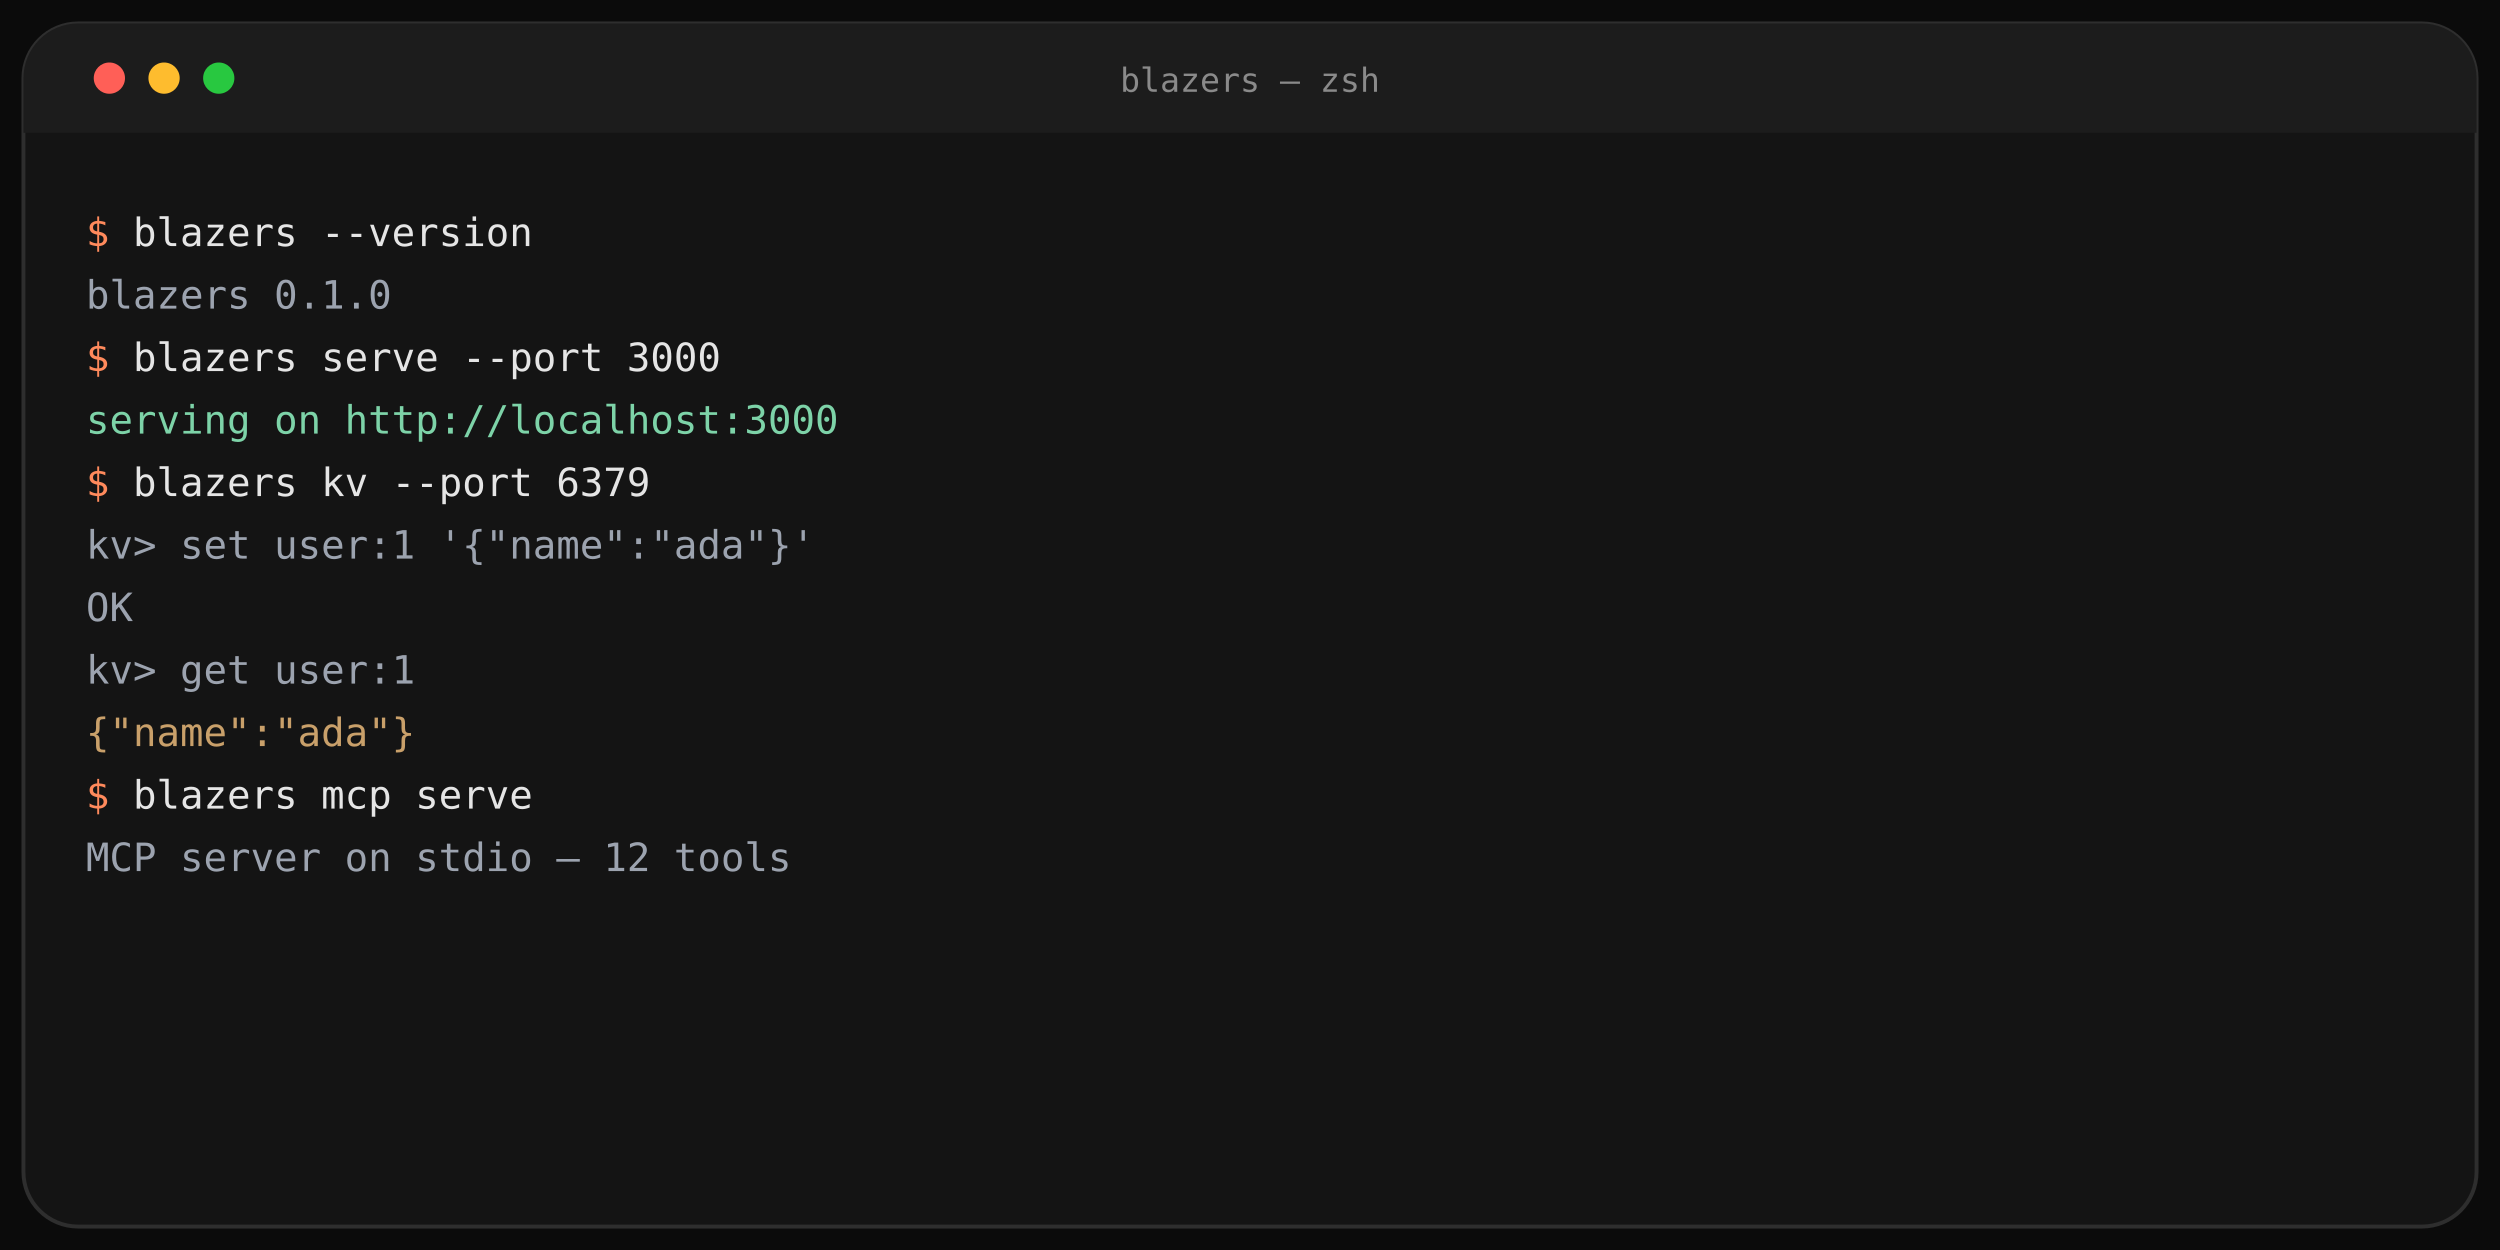
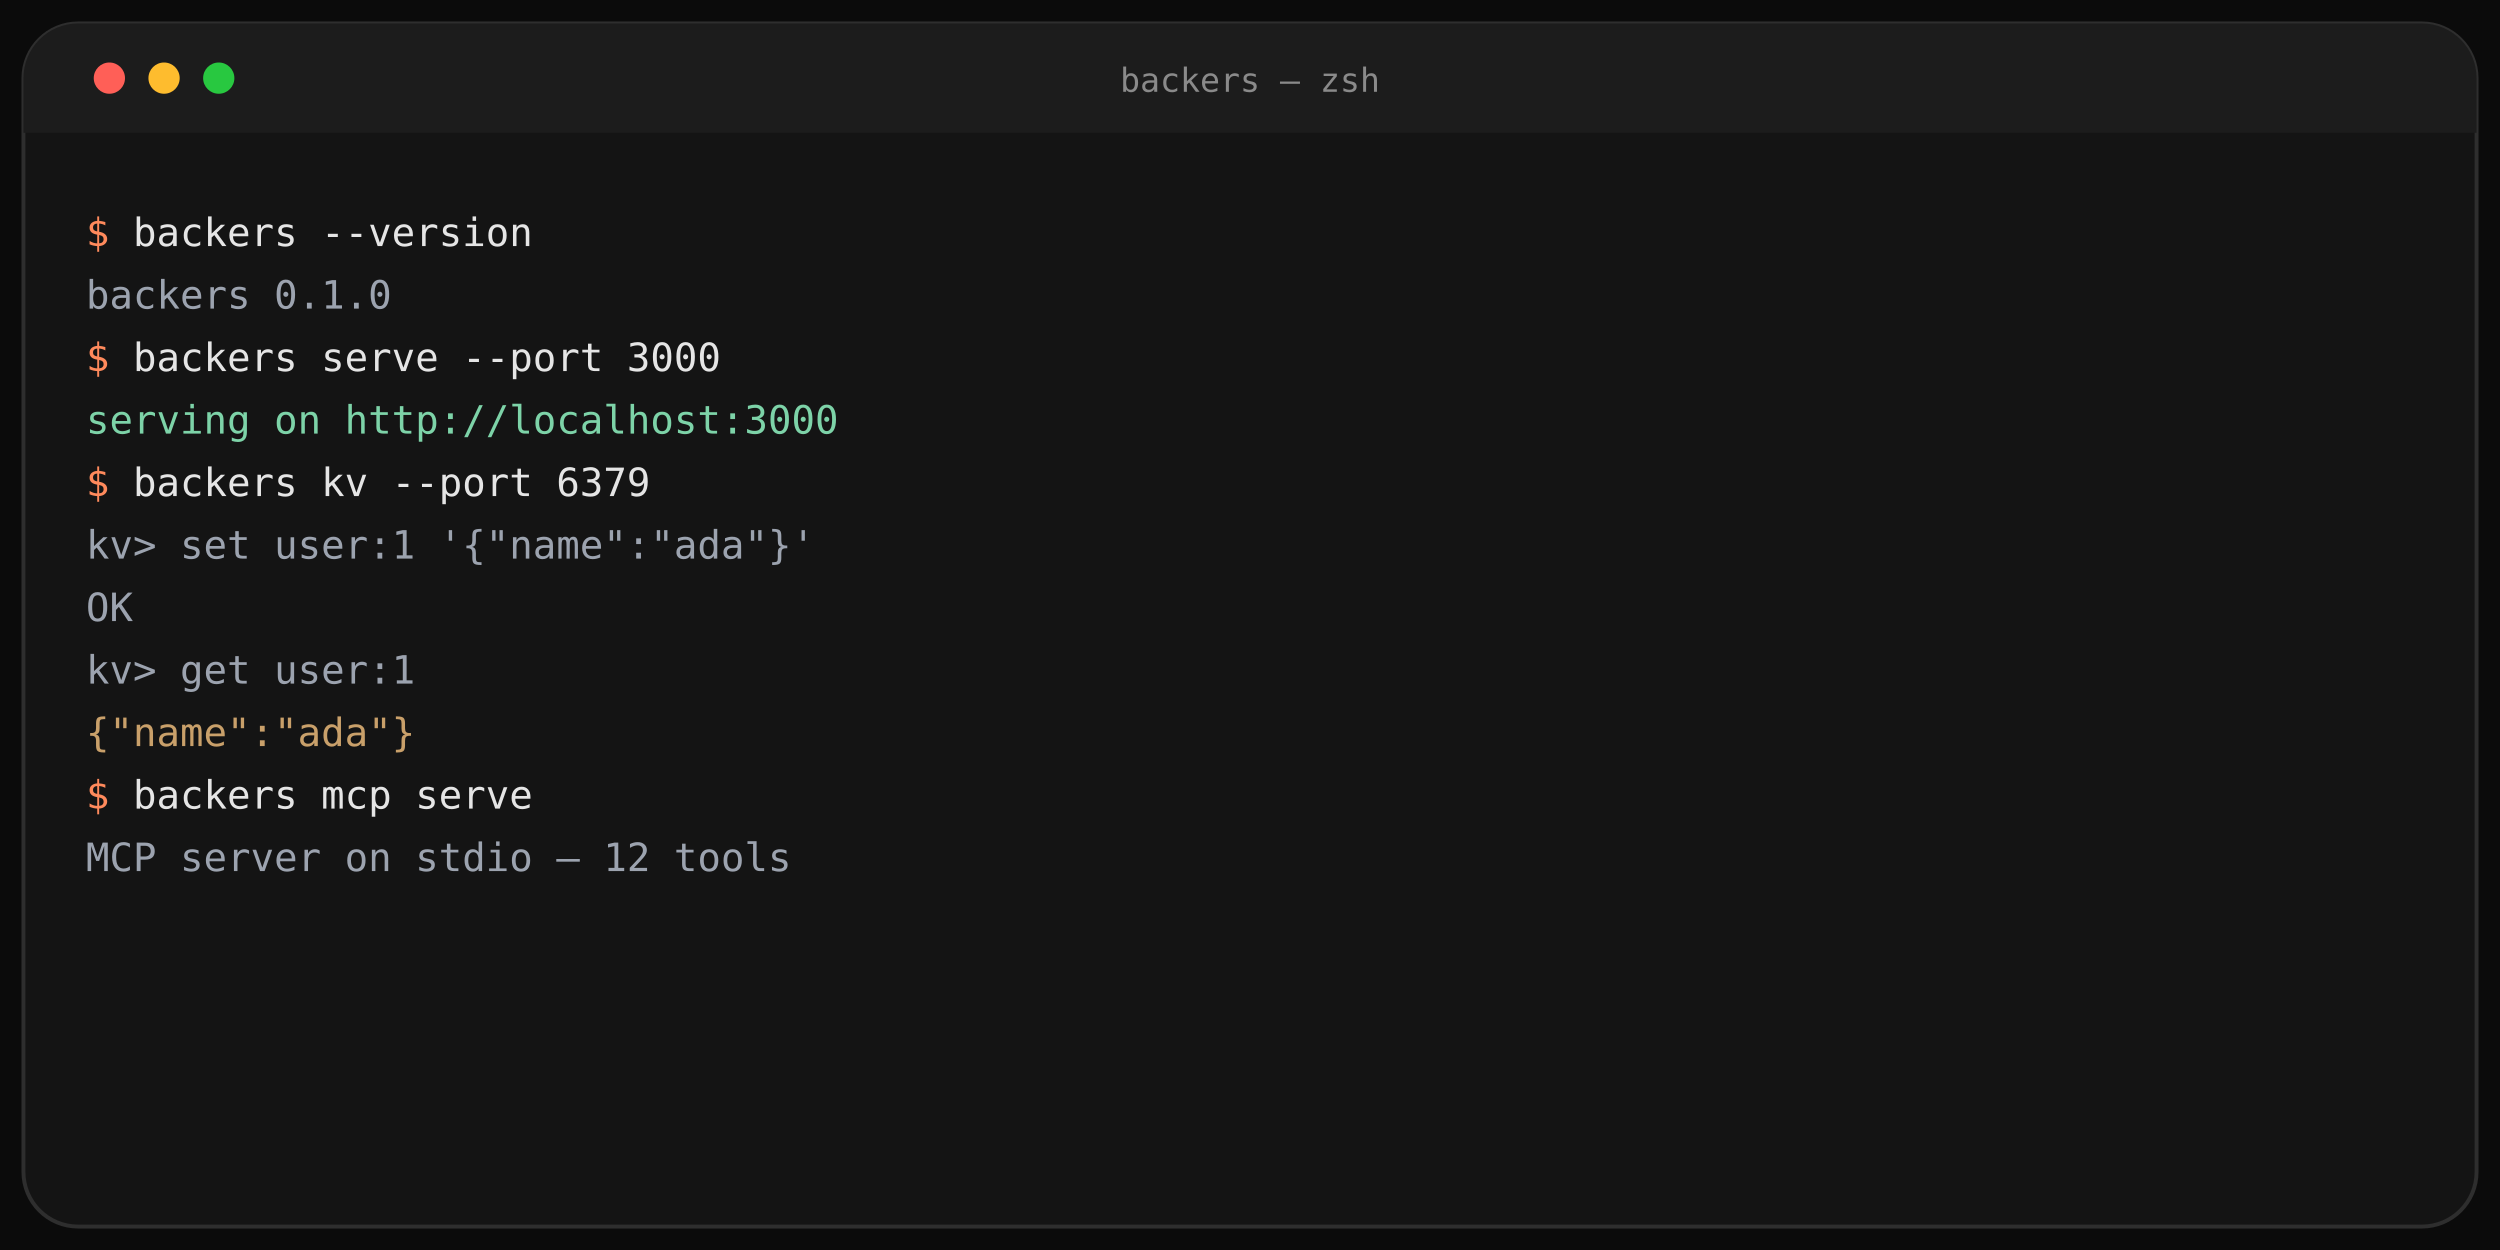
<svg xmlns="http://www.w3.org/2000/svg" width="1280" height="640" viewBox="0 0 1280 640" role="img">
  <rect width="1280" height="640" fill="#0b0b0b" />
  <rect x="12" y="12" width="1256" height="616" rx="28" fill="#141414" stroke="#2e2e2e" stroke-width="2" />
  <path d="M12 68V40a28 28 0 0 1 28-28h1200a28 28 0 0 1 28 28v28H12Z" fill="#1c1c1c" />
  <circle cx="56" cy="40" r="8" fill="#ff5f57" />
  <circle cx="84" cy="40" r="8" fill="#febc2e" />
  <circle cx="112" cy="40" r="8" fill="#28c840" />
-   <text x="640" y="47" text-anchor="middle" font-family="'JetBrains Mono', 'Fira Code', 'SF Mono', Menlo, Consolas, monospace" font-size="17" fill="#8a8a8a">blazers — zsh</text>
+   <text x="640" y="47" text-anchor="middle" font-family="'JetBrains Mono', 'Fira Code', 'SF Mono', Menlo, Consolas, monospace" font-size="17" fill="#8a8a8a">backers — zsh</text>
  <g font-family="'JetBrains Mono', 'Fira Code', 'SF Mono', Menlo, Consolas, monospace" font-size="20">
    <text x="44" y="126">
      <tspan fill="#ff8a5c">$</tspan>
-       <tspan fill="#e5e5e5">blazers --version</tspan>
+       <tspan fill="#e5e5e5">backers --version</tspan>
    </text>
-     <text x="44" y="158" fill="#9ca3af">blazers 0.1.0</text>
+     <text x="44" y="158" fill="#9ca3af">backers 0.1.0</text>
  </g>
  <g font-family="'JetBrains Mono', 'Fira Code', 'SF Mono', Menlo, Consolas, monospace" font-size="20">
    <text x="44" y="190">
      <tspan fill="#ff8a5c">$</tspan>
-       <tspan fill="#e5e5e5">blazers serve --port 3000</tspan>
+       <tspan fill="#e5e5e5">backers serve --port 3000</tspan>
    </text>
    <text x="44" y="222" fill="#7dd3a8">serving on http://localhost:3000</text>
  </g>
  <g font-family="'JetBrains Mono', 'Fira Code', 'SF Mono', Menlo, Consolas, monospace" font-size="20">
    <text x="44" y="254">
      <tspan fill="#ff8a5c">$</tspan>
-       <tspan fill="#e5e5e5">blazers kv --port 6379</tspan>
+       <tspan fill="#e5e5e5">backers kv --port 6379</tspan>
    </text>
    <text x="44" y="286" fill="#9ca3af">kv&gt; set user:1 '{"name":"ada"}'</text>
    <text x="44" y="318" fill="#9ca3af">OK</text>
    <text x="44" y="350" fill="#9ca3af">kv&gt; get user:1</text>
    <text x="44" y="382" fill="#c9a06a">{"name":"ada"}</text>
  </g>
  <g font-family="'JetBrains Mono', 'Fira Code', 'SF Mono', Menlo, Consolas, monospace" font-size="20">
    <text x="44" y="414">
      <tspan fill="#ff8a5c">$</tspan>
-       <tspan fill="#e5e5e5">blazers mcp serve</tspan>
+       <tspan fill="#e5e5e5">backers mcp serve</tspan>
    </text>
    <text x="44" y="446" fill="#9ca3af">MCP server on stdio — 12 tools</text>
  </g>
</svg>
